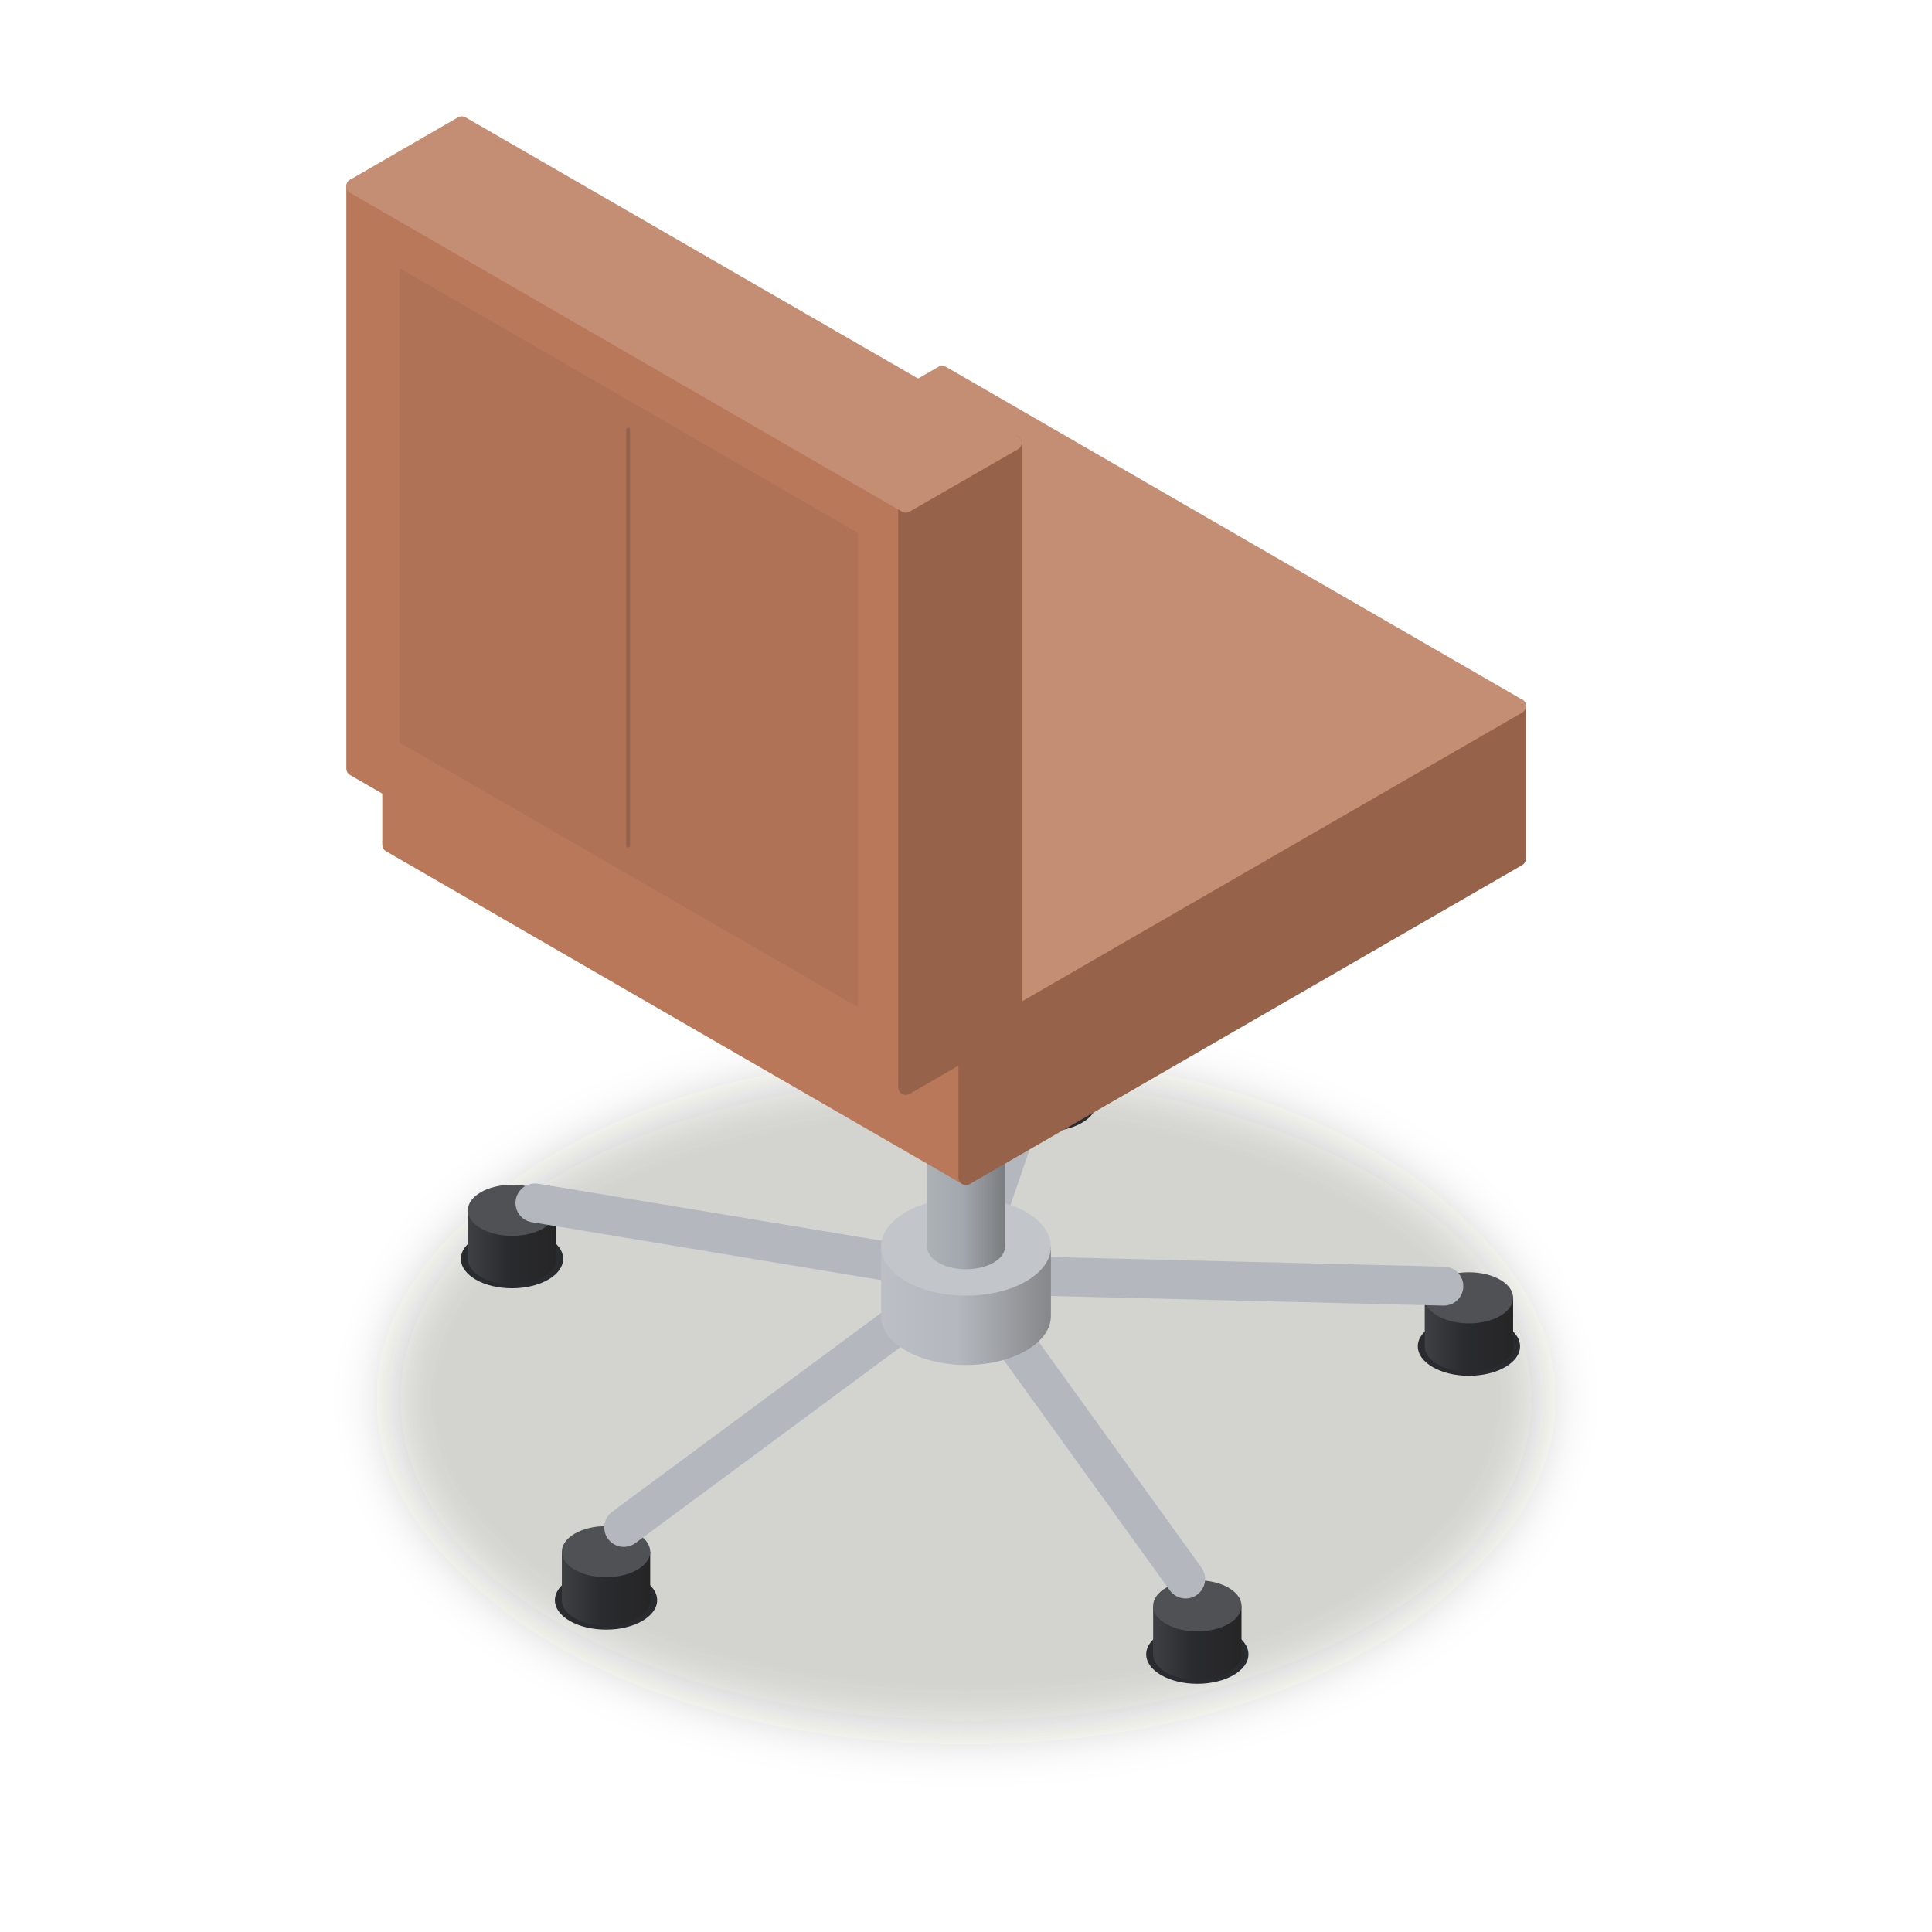
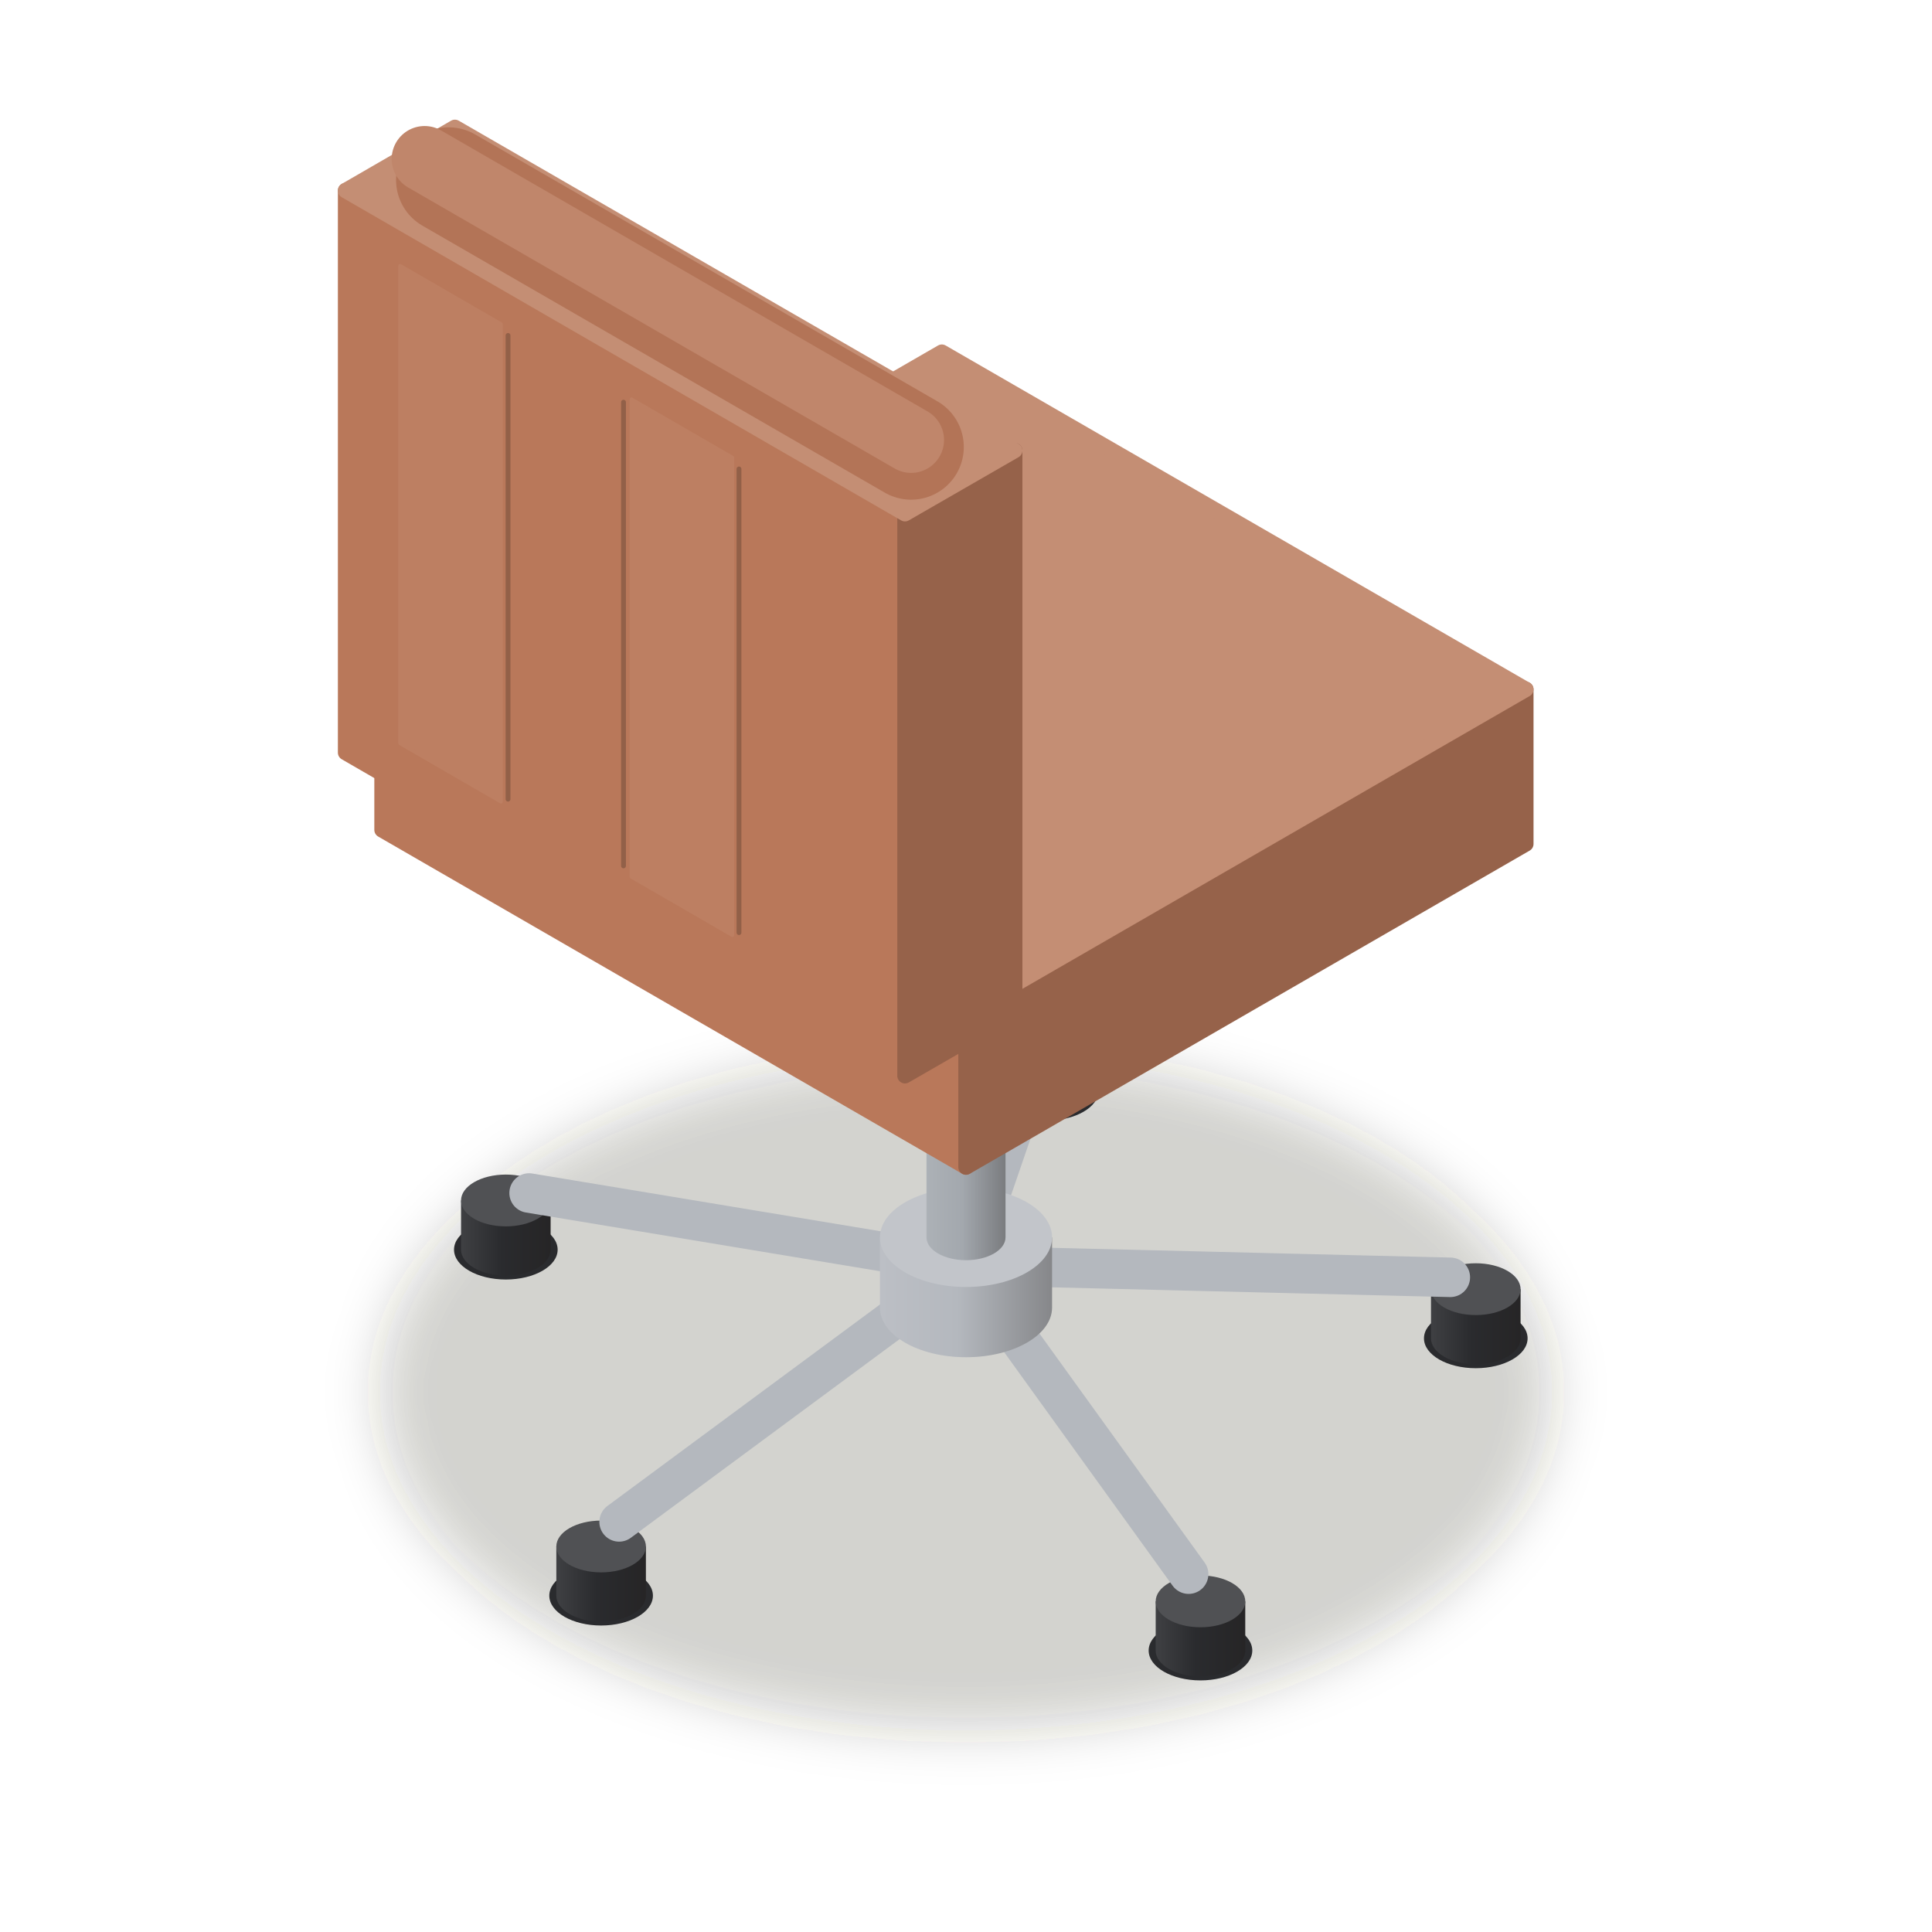
- <svg xmlns="http://www.w3.org/2000/svg" viewBox="-223 -323 446 446" width="320" height="320">
+ <svg xmlns="http://www.w3.org/2000/svg" viewBox="-220 -317 440 440" width="320" height="320">
  <defs>
    <filter id="chair-lounge-task-blur0" x="-50%" y="-50%" width="200%" height="200%">
      <feGaussianBlur stdDeviation="6" />
    </filter>
    <linearGradient id="chair-lounge-task-cyl1" gradientUnits="userSpaceOnUse" x1="8.2" y1="0" x2="28.6" y2="0">
      <stop offset="0" stop-color="#3f4043" />
      <stop offset=".45" stop-color="#2a2b2e" />
      <stop offset="1" stop-color="#262526" />
    </linearGradient>
    <linearGradient id="chair-lounge-task-cyl2" gradientUnits="userSpaceOnUse" x1="-115" y1="0" x2="-94.6" y2="0">
      <stop offset="0" stop-color="#3f4043" />
      <stop offset=".45" stop-color="#2a2b2e" />
      <stop offset="1" stop-color="#262526" />
    </linearGradient>
    <linearGradient id="chair-lounge-task-cyl3" gradientUnits="userSpaceOnUse" x1="105.9" y1="0" x2="126.3" y2="0">
      <stop offset="0" stop-color="#3f4043" />
      <stop offset=".45" stop-color="#2a2b2e" />
      <stop offset="1" stop-color="#262526" />
    </linearGradient>
    <linearGradient id="chair-lounge-task-cyl4" gradientUnits="userSpaceOnUse" x1="-93.3" y1="0" x2="-72.9" y2="0">
      <stop offset="0" stop-color="#3f4043" />
      <stop offset=".45" stop-color="#2a2b2e" />
      <stop offset="1" stop-color="#262526" />
    </linearGradient>
    <linearGradient id="chair-lounge-task-cyl5" gradientUnits="userSpaceOnUse" x1="43.2" y1="0" x2="63.6" y2="0">
      <stop offset="0" stop-color="#3f4043" />
      <stop offset=".45" stop-color="#2a2b2e" />
      <stop offset="1" stop-color="#262526" />
    </linearGradient>
    <linearGradient id="chair-lounge-task-cyl6" gradientUnits="userSpaceOnUse" x1="-19.6" y1="0" x2="19.6" y2="0">
      <stop offset="0" stop-color="#bcbfc5" />
      <stop offset=".45" stop-color="#b4b8be" />
      <stop offset="1" stop-color="#86878a" />
    </linearGradient>
    <linearGradient id="chair-lounge-task-cyl7" gradientUnits="userSpaceOnUse" x1="-9" y1="0" x2="9" y2="0">
      <stop offset="0" stop-color="#acb1b6" />
      <stop offset=".45" stop-color="#a3a8ae" />
      <stop offset="1" stop-color="#7a7c7f" />
    </linearGradient>
  </defs>
  <ellipse cx="0" cy="0" rx="133.3" ry="76.9" fill="#3b2f25" fill-opacity="0.22" filter="url(#chair-lounge-task-blur0)" />
  <ellipse cx="18.4" cy="-68.6" rx="11.8" ry="6.8" fill="#2a2b2e" />
  <path d="M8.2 -79.8L8.2 -68.6A10.2 5.9 0 0 0 28.6 -68.6L28.6 -79.8Z" fill="url(#chair-lounge-task-cyl1)" />
  <ellipse cx="18.4" cy="-79.8" rx="10.2" ry="5.9" fill="#505154" />
  <polyline points="0,-28.8 17.5,-79.7" fill="none" stroke="#b4b8be" stroke-width="9" stroke-linecap="round" stroke-linejoin="round" />
  <ellipse cx="-104.8" cy="-32.4" rx="11.8" ry="6.8" fill="#2a2b2e" />
  <path d="M-115 -43.6L-115 -32.4A10.2 5.9 0 0 0 -94.6 -32.4L-94.6 -43.6Z" fill="url(#chair-lounge-task-cyl2)" />
  <ellipse cx="-104.8" cy="-43.6" rx="10.2" ry="5.9" fill="#505154" />
  <polyline points="0,-28.8 -99.5,-45.3" fill="none" stroke="#b4b8be" stroke-width="9" stroke-linecap="round" stroke-linejoin="round" />
  <ellipse cx="116.1" cy="-12.2" rx="11.8" ry="6.8" fill="#2a2b2e" />
  <path d="M105.9 -23.4L105.9 -12.2A10.2 5.9 0 0 0 126.3 -12.2L126.3 -23.4Z" fill="url(#chair-lounge-task-cyl3)" />
  <ellipse cx="116.1" cy="-23.4" rx="10.2" ry="5.9" fill="#505154" />
  <polyline points="0,-28.8 110.3,-26.1" fill="none" stroke="#b4b8be" stroke-width="9" stroke-linecap="round" stroke-linejoin="round" />
  <ellipse cx="-83.1" cy="46.4" rx="11.8" ry="6.8" fill="#2a2b2e" />
  <path d="M-93.3 35.2L-93.3 46.4A10.2 5.9 0 0 0 -72.9 46.4L-72.9 35.2Z" fill="url(#chair-lounge-task-cyl4)" />
  <ellipse cx="-83.1" cy="35.2" rx="10.2" ry="5.9" fill="#505154" />
  <polyline points="0,-28.8 -79,29.6" fill="none" stroke="#b4b8be" stroke-width="9" stroke-linecap="round" stroke-linejoin="round" />
  <ellipse cx="53.4" cy="58.9" rx="11.8" ry="6.8" fill="#2a2b2e" />
  <path d="M43.2 47.7L43.2 58.9A10.2 5.9 0 0 0 63.6 58.9L63.6 47.7Z" fill="url(#chair-lounge-task-cyl5)" />
  <ellipse cx="53.4" cy="47.7" rx="10.2" ry="5.9" fill="#505154" />
  <polyline points="0,-28.8 50.7,41.5" fill="none" stroke="#b4b8be" stroke-width="9" stroke-linecap="round" stroke-linejoin="round" />
  <path d="M-19.6 -35.2L-19.6 -19.2A19.6 11.3 0 0 0 19.6 -19.2L19.6 -35.2Z" fill="url(#chair-lounge-task-cyl6)" />
  <ellipse cx="0" cy="-35.2" rx="19.6" ry="11.3" fill="#c2c5ca" />
  <path d="M-9 -121.6L-9 -35.2A9 5.2 0 0 0 9 -35.2L9 -121.6Z" fill="url(#chair-lounge-task-cyl7)" />
  <ellipse cx="0" cy="-121.6" rx="9" ry="5.2" fill="#b4b8bd" />
  <polygon points="-44.3,-115.2 0,-89.6 0,-102.4 -44.3,-128" fill="#8e939a" stroke="#8e939a" stroke-width="0.8" stroke-linejoin="round" />
  <polygon points="44.3,-115.2 0,-89.6 0,-102.4 44.3,-128" fill="#75787c" stroke="#75787c" stroke-width="0.8" stroke-linejoin="round" />
  <polygon points="0,-153.6 44.3,-128 0,-102.4 -44.3,-128" fill="#a0a4aa" stroke="#a0a4aa" stroke-width="0.8" stroke-linejoin="round" />
  <polygon points="-133,-128 0,-51.2 0,-86.4 -133,-163.2" fill="#b9785a" stroke="#b9785a" stroke-width="3.5" stroke-linejoin="round" />
  <polygon points="127.5,-124.8 0,-51.2 0,-86.4 127.5,-160" fill="#96624a" stroke="#96624a" stroke-width="3.5" stroke-linejoin="round" />
  <polygon points="-5.5,-236.8 127.5,-160 0,-86.4 -133,-163.2" fill="#c48e74" stroke="#c48e74" stroke-width="3.5" stroke-linejoin="round" />
  <polygon points="-66.5,-105.6 -49.9,-96 -49.9,-134.4 -66.5,-144" fill="#8e939a" stroke="#8e939a" stroke-width="0.8" stroke-linejoin="round" />
  <polygon points="-36,-104 -49.9,-96 -49.9,-134.4 -36,-142.4" fill="#75787c" stroke="#75787c" stroke-width="0.8" stroke-linejoin="round" />
  <polygon points="-52.7,-152 -36,-142.4 -49.9,-134.4 -66.5,-144" fill="#a0a4aa" stroke="#a0a4aa" stroke-width="0.8" stroke-linejoin="round" />
-   <polygon points="-141.3,-145.6 -13.9,-72 -13.9,-206.4 -141.3,-280" fill="#b9785a" stroke="#b9785a" stroke-width="3.5" stroke-linejoin="round" />
-   <polygon points="11.1,-86.4 -13.9,-72 -13.9,-206.4 11.1,-220.8" fill="#96624a" stroke="#96624a" stroke-width="3.5" stroke-linejoin="round" />
-   <polygon points="-116.4,-294.4 11.1,-220.8 -13.9,-206.4 -141.3,-280" fill="#c48e74" stroke="#c48e74" stroke-width="3.5" stroke-linejoin="round" />
-   <polygon points="-130.5,-151.8 -25.2,-91 -25.2,-199.8 -130.5,-260.6" fill="#b07256" stroke="#b07256" stroke-width="0.6" stroke-linejoin="round" />
-   <polyline points="-78,-127.8 -78,-223.8" fill="none" stroke="#96624a" stroke-width="0.9" stroke-linecap="round" stroke-linejoin="round" />
+   <polygon points="-141.3,-145.6 -13.9,-72 -13.9,-200 -141.3,-273.6" fill="#b9785a" stroke="#b9785a" stroke-width="3.5" stroke-linejoin="round" />
+   <polygon points="11.1,-86.4 -13.9,-72 -13.9,-200 11.1,-214.4" fill="#96624a" stroke="#96624a" stroke-width="3.5" stroke-linejoin="round" />
+   <polygon points="-116.4,-288 11.1,-214.4 -13.9,-200 -141.3,-273.6" fill="#c48e74" stroke="#c48e74" stroke-width="3.5" stroke-linejoin="round" />
+   <polygon points="-128.9,-147.7 -105.9,-134.4 -105.9,-243.2 -128.9,-256.5" fill="#bd7f62" stroke="#bd7f62" stroke-width="0.8" stroke-linejoin="round" />
+   <polygon points="-102.5,-132.5 -79.5,-119.2 -79.5,-228 -102.5,-241.3" fill="#b9785a" stroke="#b9785a" stroke-width="0.8" stroke-linejoin="round" />
+   <polygon points="-76.2,-117.3 -53.2,-104 -53.2,-212.8 -76.2,-226.1" fill="#bd7f62" stroke="#bd7f62" stroke-width="0.8" stroke-linejoin="round" />
+   <polygon points="-49.9,-102.1 -26.9,-88.8 -26.9,-197.6 -49.9,-210.9" fill="#b9785a" stroke="#b9785a" stroke-width="0.8" stroke-linejoin="round" />
+   <polyline points="-104.3,-135 -104.3,-240.6" fill="none" stroke="#926048" stroke-width="1.1" stroke-linecap="round" stroke-linejoin="round" />
+   <polyline points="-78,-119.8 -78,-225.4" fill="none" stroke="#926048" stroke-width="1.1" stroke-linecap="round" stroke-linejoin="round" />
+   <polyline points="-51.7,-104.6 -51.7,-210.2" fill="none" stroke="#926048" stroke-width="1.1" stroke-linecap="round" stroke-linejoin="round" />
+   <polyline points="-117.8,-276 -12.5,-215.2" fill="none" stroke="#b37457" stroke-width="24" stroke-linecap="round" stroke-linejoin="round" />
+   <polyline points="-123.3,-280.8 -12.5,-216.8" fill="none" stroke="#c0866b" stroke-width="15" stroke-linecap="round" stroke-linejoin="round" />
</svg>
